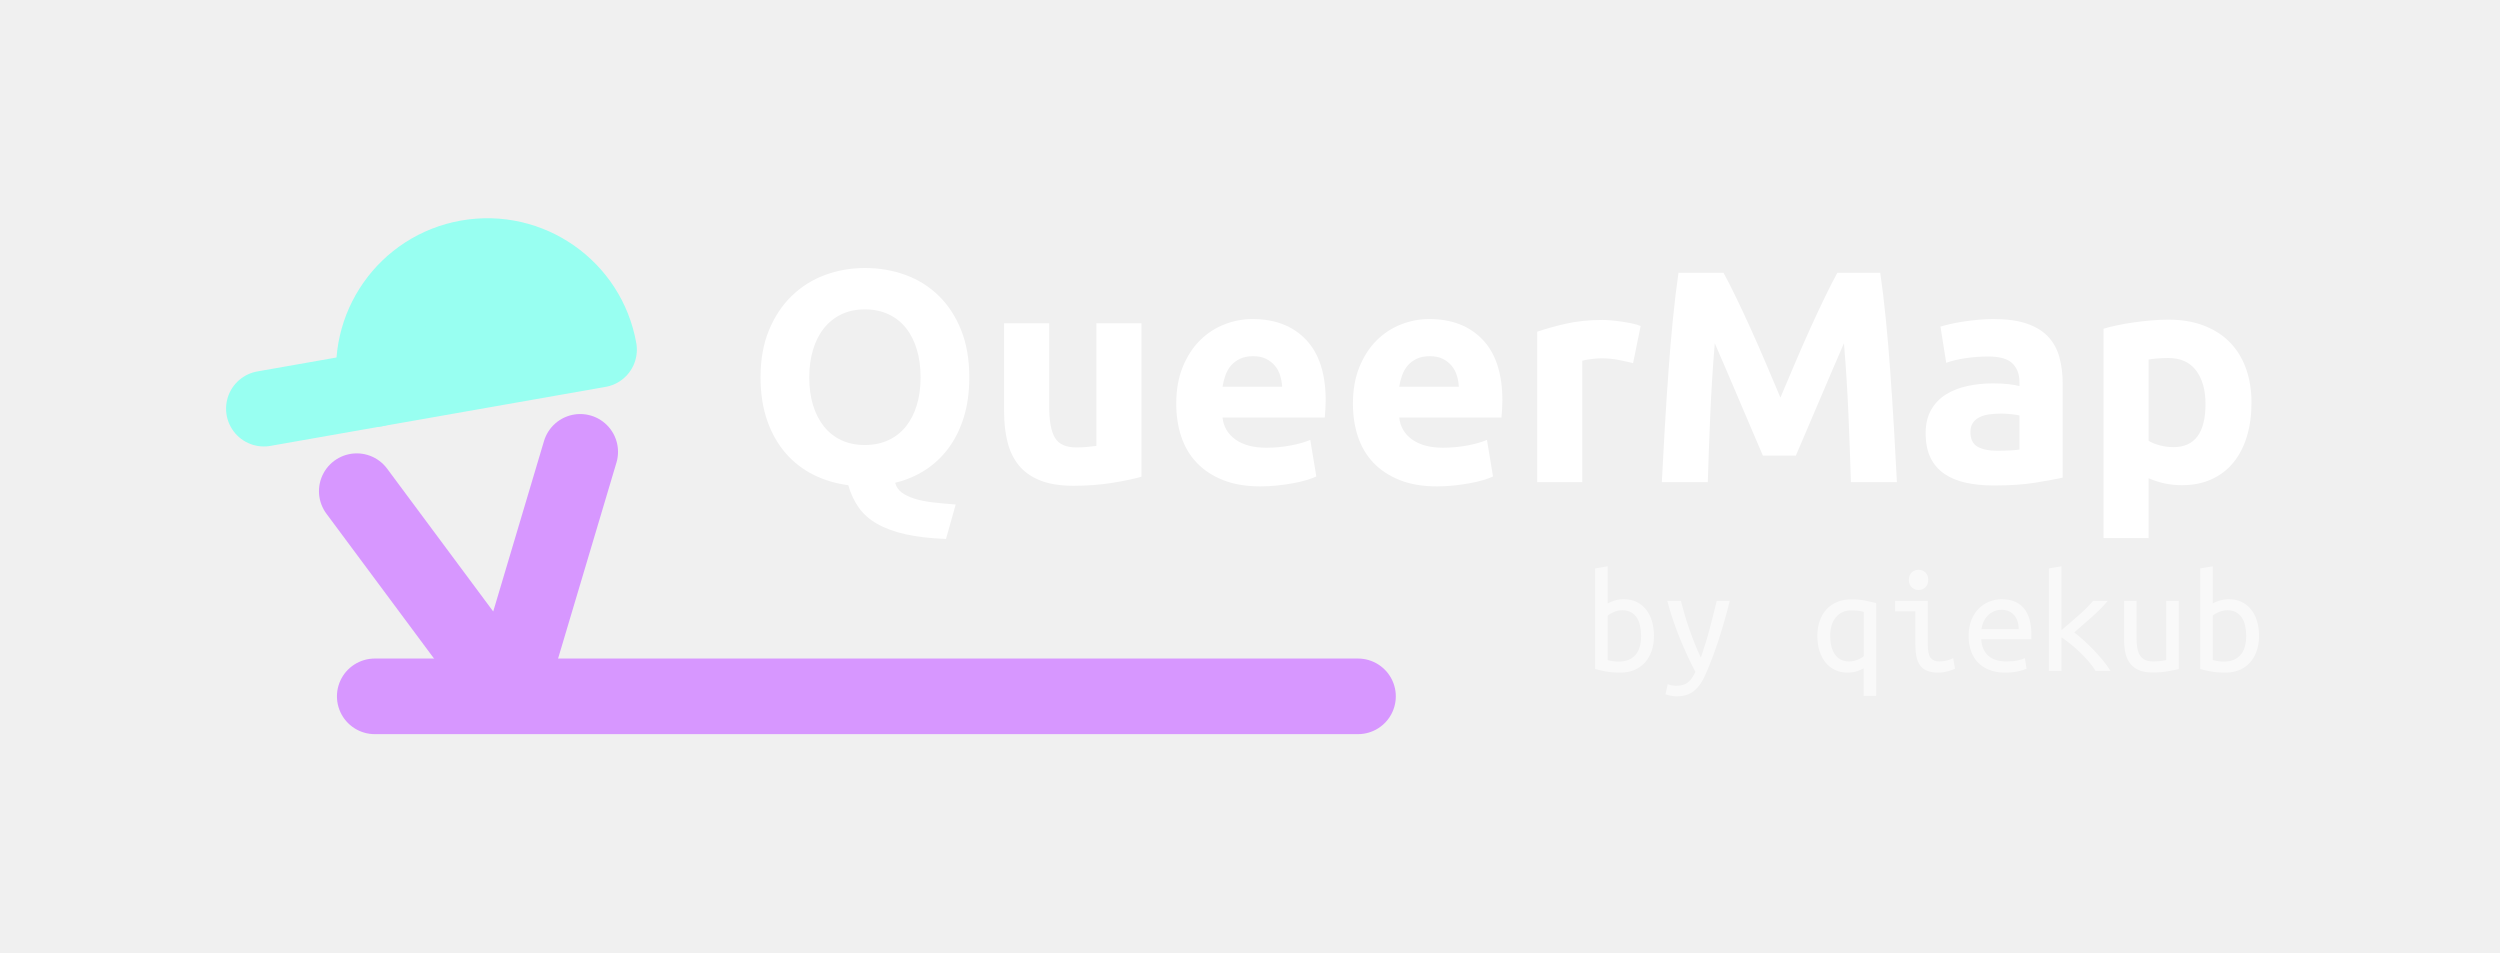
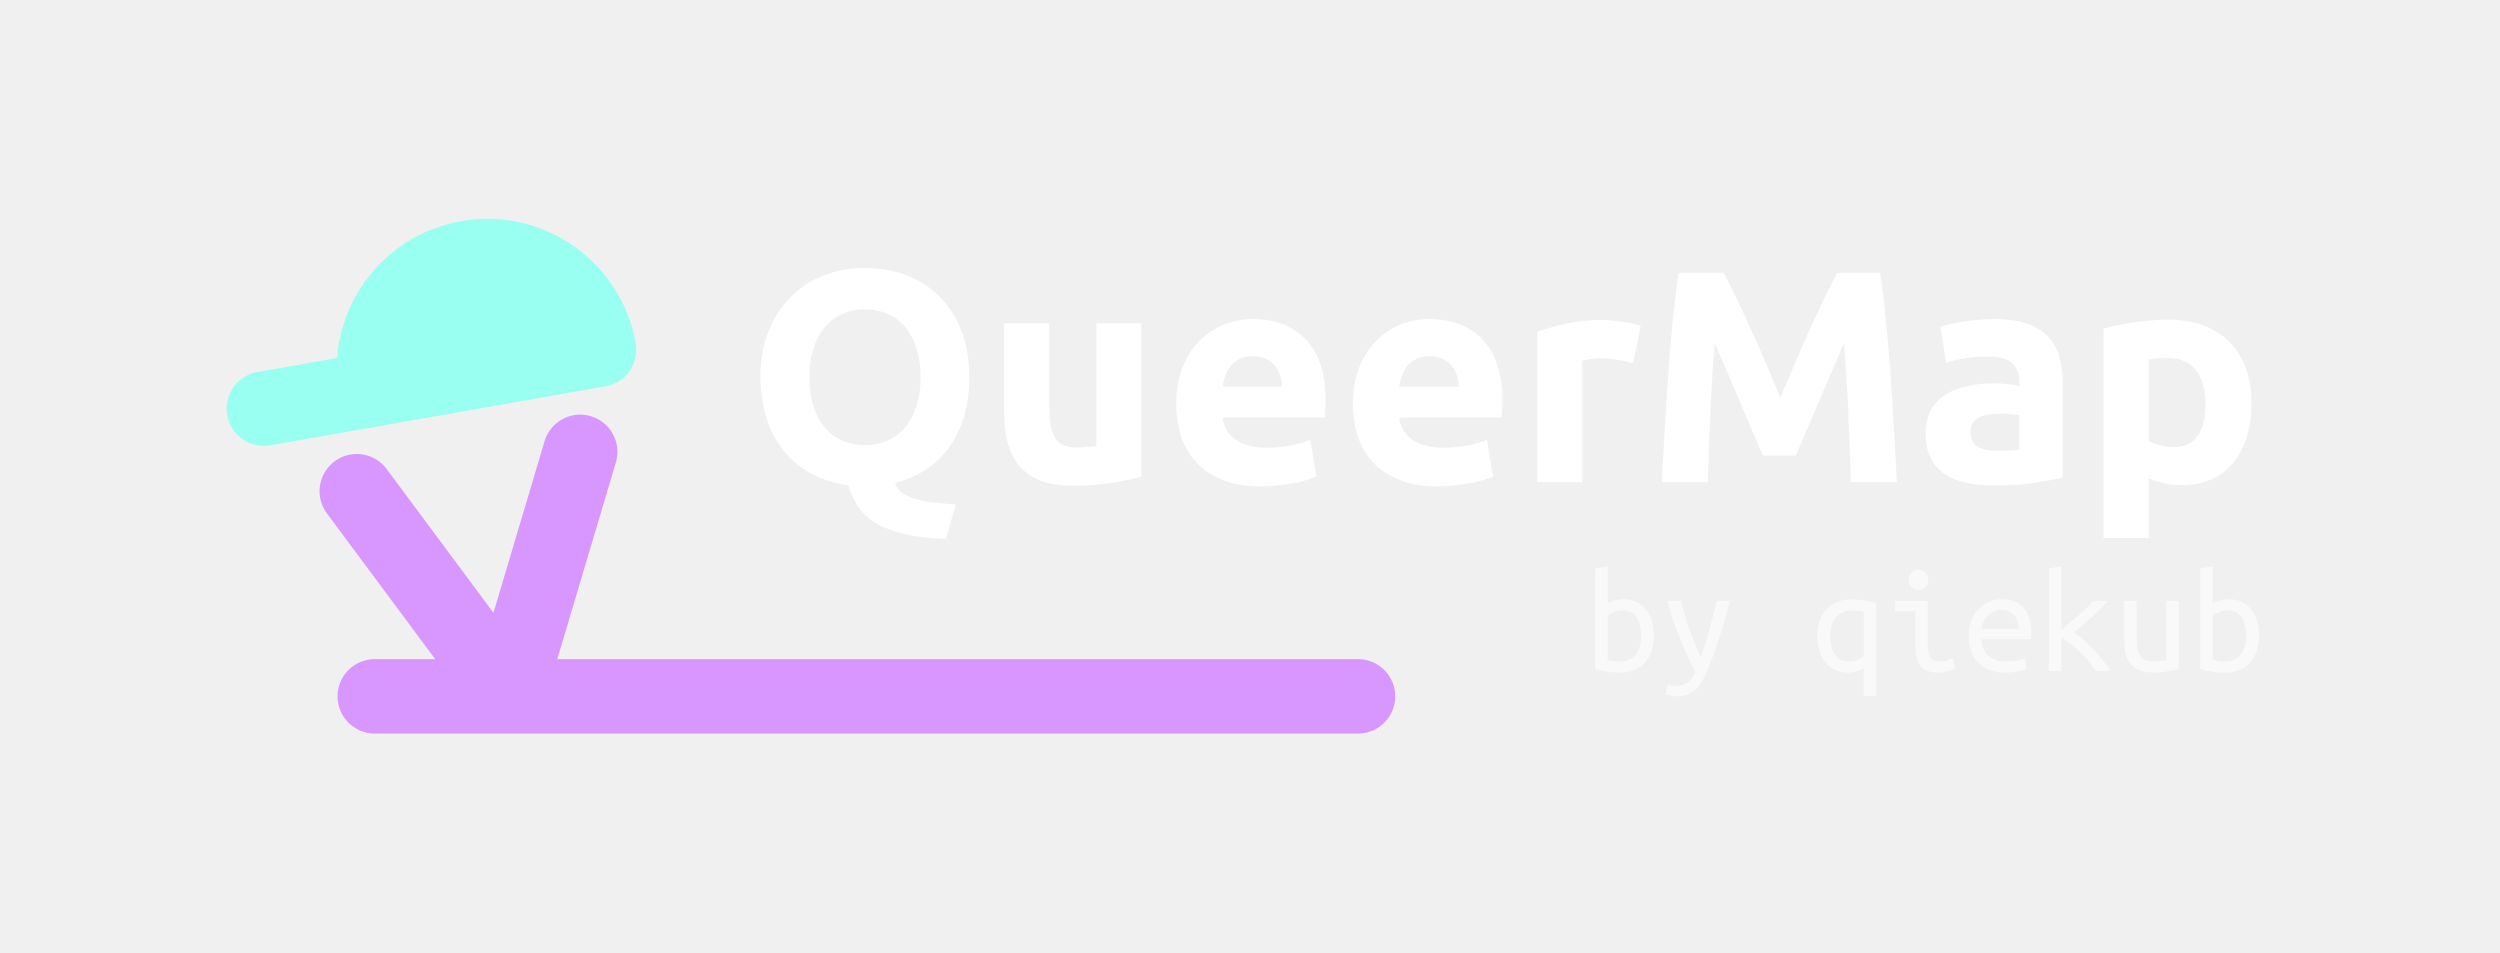
<svg xmlns="http://www.w3.org/2000/svg" width="100%" height="100%" viewBox="0 0 336 128" version="1.1" xml:space="preserve" style="fill-rule:evenodd;clip-rule:evenodd;stroke-linecap:round;stroke-linejoin:round;stroke-miterlimit:1.5;">
  <rect id="_-Logo---Horizontal---Colored---Transparent---Light-on-Dark" x="0.816" y="0" width="334.8" height="128" style="fill:none;" />
  <g>
    <g>
-       <g>
-         <path d="M50.481,52.281l-15.017,2.643" style="fill:none;stroke:#98fff1;stroke-width:10.16px;" />
-         <path d="M80.514,46.993c-1.462,-8.28 -9.371,-13.809 -17.664,-12.349c-8.294,1.46 -13.831,9.356 -12.369,17.637l15.017,-2.644l15.016,-2.644Z" style="fill:#98fff1;stroke:#98fff1;stroke-width:10.16px;" />
-       </g>
-       <path d="M47.949,66.013l20.312,27.343l9.721,-32.63" style="fill:none;stroke:#d797ff;stroke-width:10.16px;" />
-       <path d="M182.517,93.588l-132.152,-0" style="fill:none;stroke:#d797ff;stroke-width:10.16px;" />
+       <path d="M50.481,52.281l-15.017,2.643" style="fill:none;stroke:#98fff1;stroke-width:10px;" />
+       <path d="M80.514,46.993c-1.462,-8.28 -9.371,-13.809 -17.664,-12.349c-8.294,1.46 -13.831,9.356 -12.369,17.637l15.017,-2.644l15.016,-2.644Z" style="fill:#98fff1;stroke:#98fff1;stroke-width:10px;" />
+       <path d="M47.949,66.013l20.312,27.343l9.721,-32.63" style="fill:none;stroke:#d797ff;stroke-width:10px;" />
+       <path d="M182.517,93.588l-132.152,-0" style="fill:none;stroke:#d797ff;stroke-width:10px;" />
    </g>
    <g>
      <path id="by-qiekub" d="M216.071,81.103c0.203,-0.121 0.498,-0.247 0.884,-0.375c0.387,-0.129 0.817,-0.193 1.291,-0.193c0.637,0 1.207,0.122 1.708,0.365c0.502,0.244 0.925,0.582 1.271,1.015c0.346,0.433 0.61,0.951 0.793,1.553c0.183,0.603 0.274,1.269 0.274,2c0,0.758 -0.108,1.441 -0.325,2.05c-0.217,0.609 -0.522,1.127 -0.915,1.553c-0.393,0.426 -0.867,0.754 -1.423,0.984c-0.556,0.231 -1.173,0.346 -1.85,0.346c-0.746,-0 -1.41,-0.055 -1.993,-0.163c-0.582,-0.108 -1.05,-0.216 -1.402,-0.325l-0,-13.519l1.687,-0.284l-0,4.993Zm-0,7.613c0.258,0.067 0.515,0.118 0.773,0.152c0.257,0.034 0.501,0.051 0.731,0.051c0.936,-0 1.668,-0.288 2.196,-0.863c0.529,-0.575 0.793,-1.438 0.793,-2.588c0,-0.487 -0.047,-0.944 -0.142,-1.37c-0.095,-0.427 -0.244,-0.792 -0.447,-1.097c-0.204,-0.304 -0.465,-0.544 -0.783,-0.72c-0.319,-0.176 -0.702,-0.264 -1.149,-0.264c-0.393,-0 -0.772,0.078 -1.138,0.233c-0.366,0.156 -0.644,0.322 -0.834,0.498l-0,5.968Z" style="fill:#fff;fill-opacity:0.6;fill-rule:nonzero;" />
      <path d="M224.142,91.943c0.122,0.068 0.295,0.122 0.519,0.163c0.223,0.04 0.43,0.061 0.62,0.061c0.664,-0 1.183,-0.146 1.555,-0.437c0.373,-0.291 0.715,-0.768 1.027,-1.431c-0.759,-1.434 -1.471,-2.974 -2.135,-4.618c-0.664,-1.644 -1.213,-3.285 -1.647,-4.923l1.83,0c0.136,0.542 0.295,1.127 0.478,1.756c0.183,0.63 0.39,1.276 0.62,1.939c0.231,0.663 0.478,1.329 0.742,1.999c0.264,0.67 0.546,1.31 0.844,1.919c0.217,-0.623 0.42,-1.239 0.61,-1.848c0.19,-0.609 0.366,-1.221 0.528,-1.837c0.163,-0.615 0.326,-1.245 0.488,-1.888c0.163,-0.642 0.332,-1.322 0.509,-2.04l1.748,0c-0.434,1.76 -0.918,3.465 -1.454,5.116c-0.535,1.651 -1.108,3.18 -1.718,4.587c-0.23,0.542 -0.477,1.009 -0.742,1.401c-0.264,0.393 -0.552,0.717 -0.864,0.975c-0.311,0.257 -0.664,0.446 -1.057,0.568c-0.393,0.122 -0.84,0.183 -1.342,0.183c-0.257,-0 -0.538,-0.034 -0.843,-0.102c-0.305,-0.068 -0.512,-0.128 -0.621,-0.183l0.305,-1.36Z" style="fill:#fff;fill-opacity:0.6;fill-rule:nonzero;" />
      <path d="M245.978,85.488c-0,0.487 0.051,0.937 0.152,1.35c0.102,0.413 0.255,0.771 0.458,1.076c0.203,0.304 0.464,0.545 0.783,0.721c0.318,0.175 0.701,0.263 1.148,0.263c0.393,0 0.773,-0.074 1.139,-0.223c0.366,-0.149 0.644,-0.311 0.833,-0.487l0,-5.948c-0.149,-0.054 -0.355,-0.101 -0.62,-0.142c-0.264,-0.04 -0.627,-0.061 -1.087,-0.061c-0.827,0 -1.501,0.301 -2.023,0.904c-0.522,0.602 -0.783,1.451 -0.783,2.547Zm-1.728,0c-0,-0.758 0.108,-1.441 0.325,-2.05c0.217,-0.609 0.522,-1.127 0.915,-1.553c0.393,-0.426 0.871,-0.754 1.433,-0.985c0.563,-0.23 1.183,-0.345 1.861,-0.345c0.732,0 1.379,0.058 1.941,0.173c0.563,0.115 1.041,0.227 1.434,0.335l-0,12.464l-1.688,-0l0,-3.715c-0.203,0.135 -0.495,0.267 -0.874,0.396c-0.38,0.128 -0.807,0.193 -1.281,0.193c-0.637,-0 -1.206,-0.122 -1.708,-0.366c-0.501,-0.243 -0.925,-0.582 -1.27,-1.015c-0.346,-0.433 -0.614,-0.95 -0.804,-1.553c-0.189,-0.602 -0.284,-1.262 -0.284,-1.979Z" style="fill:#fff;fill-opacity:0.6;fill-rule:nonzero;" />
      <path d="M257.851,79.297c-0.352,-0 -0.657,-0.122 -0.915,-0.366c-0.257,-0.243 -0.386,-0.575 -0.386,-0.994c0,-0.42 0.129,-0.751 0.386,-0.995c0.258,-0.244 0.563,-0.365 0.915,-0.365c0.366,-0 0.675,0.121 0.925,0.365c0.251,0.244 0.376,0.575 0.376,0.995c0,0.419 -0.125,0.751 -0.376,0.994c-0.25,0.244 -0.559,0.366 -0.925,0.366Zm-0.427,2.862l-2.724,0l-0,-1.401l4.391,0l0,5.786c0,0.933 0.129,1.559 0.387,1.877c0.257,0.318 0.644,0.477 1.159,0.477c0.393,0 0.755,-0.047 1.087,-0.142c0.332,-0.094 0.593,-0.196 0.783,-0.304l0.244,1.421c-0.081,0.04 -0.196,0.091 -0.346,0.152c-0.149,0.061 -0.321,0.118 -0.518,0.173c-0.197,0.054 -0.413,0.101 -0.651,0.142c-0.237,0.04 -0.484,0.061 -0.742,0.061c-0.596,-0 -1.091,-0.082 -1.484,-0.244c-0.393,-0.162 -0.708,-0.406 -0.945,-0.731c-0.237,-0.325 -0.403,-0.727 -0.498,-1.208c-0.095,-0.48 -0.143,-1.038 -0.143,-1.674l0,-4.385Z" style="fill:#fff;fill-opacity:0.6;fill-rule:nonzero;" />
      <path d="M269.033,80.535c1.274,0 2.257,0.396 2.948,1.188c0.692,0.791 1.037,1.992 1.037,3.603l0,0.588l-6.75,0c0.068,0.975 0.39,1.716 0.966,2.223c0.576,0.508 1.386,0.761 2.43,0.761c0.596,0 1.104,-0.047 1.524,-0.142c0.421,-0.094 0.739,-0.196 0.956,-0.304l0.224,1.421c-0.204,0.108 -0.57,0.223 -1.098,0.345c-0.529,0.122 -1.125,0.183 -1.789,0.183c-0.814,-0 -1.529,-0.126 -2.145,-0.376c-0.617,-0.25 -1.129,-0.592 -1.535,-1.025c-0.407,-0.433 -0.712,-0.951 -0.915,-1.553c-0.204,-0.602 -0.305,-1.255 -0.305,-1.959c-0,-0.839 0.129,-1.57 0.386,-2.192c0.258,-0.623 0.597,-1.137 1.017,-1.543c0.42,-0.406 0.894,-0.71 1.423,-0.913c0.528,-0.203 1.071,-0.305 1.626,-0.305Zm2.277,4.019c0,-0.798 -0.21,-1.431 -0.63,-1.898c-0.42,-0.467 -0.976,-0.7 -1.667,-0.7c-0.393,0 -0.749,0.074 -1.067,0.223c-0.319,0.149 -0.593,0.345 -0.824,0.589c-0.23,0.244 -0.413,0.521 -0.549,0.832c-0.135,0.312 -0.223,0.63 -0.264,0.954l5.001,0Z" style="fill:#fff;fill-opacity:0.6;fill-rule:nonzero;" />
      <path d="M278.772,85.001c0.366,0.271 0.779,0.612 1.24,1.025c0.461,0.413 0.918,0.856 1.372,1.33c0.455,0.473 0.885,0.957 1.291,1.451c0.407,0.494 0.732,0.951 0.976,1.37l-1.992,0c-0.258,-0.419 -0.576,-0.849 -0.956,-1.289c-0.379,-0.44 -0.782,-0.862 -1.209,-1.268c-0.427,-0.406 -0.854,-0.779 -1.281,-1.117c-0.427,-0.338 -0.81,-0.622 -1.149,-0.852l0,4.526l-1.687,0l-0,-13.783l1.687,-0.284l0,8.586c0.746,-0.649 1.491,-1.295 2.237,-1.938c0.745,-0.643 1.416,-1.309 2.012,-2l1.972,0c-0.582,0.691 -1.284,1.401 -2.104,2.132c-0.82,0.731 -1.623,1.434 -2.409,2.111Z" style="fill:#fff;fill-opacity:0.6;fill-rule:nonzero;" />
      <path d="M292.821,89.913c-0.366,0.095 -0.851,0.197 -1.454,0.305c-0.603,0.108 -1.311,0.162 -2.125,0.162c-0.718,0 -1.314,-0.105 -1.789,-0.314c-0.474,-0.21 -0.86,-0.508 -1.159,-0.894c-0.298,-0.385 -0.508,-0.842 -0.63,-1.37c-0.122,-0.528 -0.183,-1.109 -0.183,-1.745l0,-5.299l1.667,0l0,4.933c0,1.164 0.173,1.989 0.519,2.477c0.345,0.487 0.925,0.73 1.738,0.73c0.176,0 0.356,-0.006 0.539,-0.02c0.183,-0.013 0.356,-0.03 0.518,-0.051c0.163,-0.02 0.305,-0.04 0.427,-0.061c0.122,-0.02 0.204,-0.037 0.244,-0.05l0,-7.958l1.688,0l-0,9.155Z" style="fill:#fff;fill-opacity:0.6;fill-rule:nonzero;" />
      <path d="M297.395,81.103c0.203,-0.121 0.498,-0.247 0.885,-0.375c0.386,-0.129 0.816,-0.193 1.291,-0.193c0.637,0 1.206,0.122 1.707,0.365c0.502,0.244 0.925,0.582 1.271,1.015c0.346,0.433 0.61,0.951 0.793,1.553c0.183,0.603 0.274,1.269 0.274,2c0,0.758 -0.108,1.441 -0.325,2.05c-0.217,0.609 -0.522,1.127 -0.915,1.553c-0.393,0.426 -0.867,0.754 -1.423,0.984c-0.556,0.231 -1.172,0.346 -1.85,0.346c-0.746,-0 -1.41,-0.055 -1.993,-0.163c-0.582,-0.108 -1.05,-0.216 -1.402,-0.325l-0,-13.519l1.687,-0.284l0,4.993Zm0,7.613c0.258,0.067 0.515,0.118 0.773,0.152c0.257,0.034 0.501,0.051 0.732,0.051c0.935,-0 1.667,-0.288 2.195,-0.863c0.529,-0.575 0.793,-1.438 0.793,-2.588c0,-0.487 -0.047,-0.944 -0.142,-1.37c-0.095,-0.427 -0.244,-0.792 -0.447,-1.097c-0.204,-0.304 -0.465,-0.544 -0.783,-0.72c-0.319,-0.176 -0.701,-0.264 -1.149,-0.264c-0.393,-0 -0.772,0.078 -1.138,0.233c-0.366,0.156 -0.644,0.322 -0.834,0.498l0,5.968Z" style="fill:#fff;fill-opacity:0.6;fill-rule:nonzero;" />
      <path id="QueerMap" d="M108.764,50.715c-0,1.381 0.169,2.626 0.508,3.735c0.339,1.11 0.827,2.064 1.464,2.863c0.637,0.798 1.416,1.414 2.338,1.847c0.922,0.433 1.979,0.649 3.172,0.649c1.165,0 2.216,-0.216 3.151,-0.649c0.935,-0.433 1.721,-1.049 2.358,-1.847c0.637,-0.799 1.125,-1.753 1.464,-2.863c0.339,-1.109 0.508,-2.354 0.508,-3.735c0,-1.38 -0.169,-2.632 -0.508,-3.755c-0.339,-1.123 -0.827,-2.084 -1.464,-2.883c-0.637,-0.798 -1.423,-1.414 -2.358,-1.847c-0.935,-0.433 -1.986,-0.649 -3.151,-0.649c-1.193,-0 -2.25,0.223 -3.172,0.669c-0.922,0.447 -1.701,1.069 -2.338,1.868c-0.637,0.798 -1.125,1.759 -1.464,2.882c-0.339,1.124 -0.508,2.362 -0.508,3.715Zm21.51,0c0,1.976 -0.244,3.756 -0.732,5.339c-0.488,1.583 -1.172,2.97 -2.053,4.161c-0.881,1.191 -1.932,2.179 -3.152,2.964c-1.22,0.785 -2.561,1.353 -4.025,1.705c0.135,0.542 0.434,0.981 0.894,1.32c0.461,0.338 1.044,0.615 1.749,0.832c0.705,0.216 1.525,0.379 2.46,0.487c0.935,0.108 1.945,0.203 3.029,0.284l-1.301,4.629c-2.114,-0.082 -3.924,-0.291 -5.428,-0.63c-1.505,-0.338 -2.779,-0.805 -3.823,-1.4c-1.043,-0.596 -1.87,-1.327 -2.48,-2.193c-0.61,-0.866 -1.078,-1.867 -1.403,-3.004c-1.681,-0.217 -3.239,-0.683 -4.676,-1.401c-1.437,-0.717 -2.684,-1.684 -3.741,-2.902c-1.057,-1.218 -1.884,-2.68 -2.48,-4.385c-0.597,-1.705 -0.895,-3.64 -0.895,-5.806c0,-2.409 0.38,-4.527 1.139,-6.353c0.759,-1.827 1.782,-3.363 3.07,-4.608c1.287,-1.245 2.778,-2.179 4.473,-2.802c1.694,-0.622 3.476,-0.934 5.347,-0.934c1.924,0 3.741,0.312 5.448,0.934c1.708,0.623 3.199,1.557 4.473,2.802c1.274,1.245 2.277,2.781 3.009,4.608c0.732,1.826 1.098,3.944 1.098,6.353Z" style="fill:#fff;fill-rule:nonzero;" />
      <path d="M153.411,64.072c-1.03,0.298 -2.359,0.575 -3.985,0.833c-1.627,0.257 -3.334,0.385 -5.124,0.385c-1.816,0 -3.327,-0.243 -4.533,-0.731c-1.207,-0.487 -2.162,-1.17 -2.867,-2.05c-0.705,-0.879 -1.206,-1.928 -1.505,-3.146c-0.298,-1.218 -0.447,-2.558 -0.447,-4.019l0,-11.896l6.059,0l-0,11.165c-0,1.948 0.257,3.356 0.772,4.222c0.515,0.866 1.478,1.299 2.887,1.299c0.434,0 0.895,-0.02 1.383,-0.061c0.488,-0.04 0.922,-0.088 1.301,-0.142l0,-16.483l6.059,0l-0,20.624Z" style="fill:#fff;fill-rule:nonzero;" />
      <path d="M158.087,54.288c-0,-1.895 0.291,-3.552 0.874,-4.973c0.583,-1.421 1.349,-2.606 2.298,-3.553c0.948,-0.947 2.039,-1.664 3.273,-2.152c1.233,-0.487 2.501,-0.73 3.802,-0.73c3.036,-0 5.435,0.927 7.197,2.781c1.762,1.854 2.643,4.581 2.643,8.18c-0,0.352 -0.014,0.738 -0.041,1.157c-0.027,0.42 -0.054,0.792 -0.081,1.117l-13.744,-0c0.136,1.245 0.719,2.233 1.749,2.964c1.03,0.73 2.412,1.096 4.147,1.096c1.112,-0 2.203,-0.102 3.273,-0.305c1.071,-0.203 1.945,-0.453 2.623,-0.751l0.813,4.913c-0.325,0.162 -0.759,0.324 -1.301,0.487c-0.542,0.162 -1.145,0.304 -1.809,0.426c-0.664,0.122 -1.376,0.223 -2.135,0.305c-0.759,0.081 -1.518,0.121 -2.277,0.121c-1.925,0 -3.599,-0.284 -5.022,-0.852c-1.423,-0.569 -2.602,-1.347 -3.537,-2.335c-0.936,-0.988 -1.627,-2.158 -2.074,-3.511c-0.447,-1.354 -0.671,-2.815 -0.671,-4.385Zm14.232,-2.314c-0.028,-0.514 -0.116,-1.015 -0.265,-1.502c-0.149,-0.488 -0.379,-0.921 -0.691,-1.3c-0.312,-0.378 -0.705,-0.69 -1.179,-0.933c-0.475,-0.244 -1.064,-0.366 -1.769,-0.366c-0.678,0 -1.26,0.115 -1.748,0.345c-0.488,0.23 -0.895,0.535 -1.22,0.914c-0.326,0.379 -0.576,0.819 -0.753,1.319c-0.176,0.501 -0.305,1.009 -0.386,1.523l8.011,-0Z" style="fill:#fff;fill-rule:nonzero;" />
      <path d="M181.834,54.288c-0,-1.895 0.291,-3.552 0.874,-4.973c0.583,-1.421 1.348,-2.606 2.297,-3.553c0.949,-0.947 2.04,-1.664 3.273,-2.152c1.234,-0.487 2.501,-0.73 3.802,-0.73c3.036,-0 5.436,0.927 7.198,2.781c1.762,1.854 2.643,4.581 2.643,8.18c-0,0.352 -0.014,0.738 -0.041,1.157c-0.027,0.42 -0.054,0.792 -0.081,1.117l-13.744,-0c0.135,1.245 0.718,2.233 1.748,2.964c1.03,0.73 2.413,1.096 4.148,1.096c1.111,-0 2.202,-0.102 3.273,-0.305c1.071,-0.203 1.945,-0.453 2.623,-0.751l0.813,4.913c-0.325,0.162 -0.759,0.324 -1.301,0.487c-0.542,0.162 -1.145,0.304 -1.81,0.426c-0.664,0.122 -1.375,0.223 -2.134,0.305c-0.759,0.081 -1.518,0.121 -2.277,0.121c-1.925,0 -3.599,-0.284 -5.022,-0.852c-1.423,-0.569 -2.603,-1.347 -3.538,-2.335c-0.935,-0.988 -1.626,-2.158 -2.074,-3.511c-0.447,-1.354 -0.67,-2.815 -0.67,-4.385Zm14.231,-2.314c-0.027,-0.514 -0.115,-1.015 -0.264,-1.502c-0.149,-0.488 -0.38,-0.921 -0.691,-1.3c-0.312,-0.378 -0.705,-0.69 -1.18,-0.933c-0.474,-0.244 -1.063,-0.366 -1.768,-0.366c-0.678,0 -1.261,0.115 -1.749,0.345c-0.488,0.23 -0.894,0.535 -1.22,0.914c-0.325,0.379 -0.576,0.819 -0.752,1.319c-0.176,0.501 -0.305,1.009 -0.386,1.523l8.01,-0Z" style="fill:#fff;fill-rule:nonzero;" />
      <path d="M219.487,48.807c-0.543,-0.135 -1.18,-0.277 -1.912,-0.426c-0.731,-0.149 -1.518,-0.223 -2.358,-0.223c-0.379,-0 -0.833,0.033 -1.362,0.101c-0.529,0.068 -0.929,0.142 -1.2,0.223l0,16.321l-6.058,0l-0,-20.218c1.084,-0.379 2.365,-0.738 3.842,-1.076c1.478,-0.338 3.124,-0.508 4.941,-0.508c0.325,0 0.718,0.021 1.179,0.061c0.461,0.041 0.922,0.095 1.382,0.163c0.461,0.067 0.922,0.149 1.383,0.243c0.461,0.095 0.854,0.21 1.179,0.345l-1.016,4.994Z" style="fill:#fff;fill-rule:nonzero;" />
      <path d="M231.645,36.668c0.488,0.893 1.05,1.996 1.687,3.309c0.637,1.313 1.301,2.734 1.992,4.263c0.692,1.529 1.376,3.092 2.054,4.689c0.678,1.597 1.315,3.099 1.911,4.506c0.596,-1.407 1.233,-2.909 1.911,-4.506c0.678,-1.597 1.362,-3.16 2.054,-4.689c0.691,-1.529 1.355,-2.95 1.992,-4.263c0.637,-1.313 1.2,-2.416 1.688,-3.309l5.774,0c0.271,1.868 0.521,3.958 0.752,6.273c0.23,2.314 0.433,4.723 0.61,7.226c0.176,2.504 0.339,5.014 0.488,7.531c0.149,2.517 0.277,4.886 0.386,7.105l-6.181,0c-0.081,-2.734 -0.189,-5.711 -0.325,-8.932c-0.136,-3.221 -0.339,-6.468 -0.61,-9.743c-0.488,1.136 -1.03,2.395 -1.626,3.775c-0.597,1.381 -1.186,2.761 -1.769,4.141c-0.583,1.381 -1.146,2.7 -1.688,3.959c-0.542,1.258 -1.003,2.334 -1.382,3.227l-4.432,0c-0.38,-0.893 -0.841,-1.969 -1.383,-3.227c-0.542,-1.259 -1.105,-2.578 -1.687,-3.959c-0.583,-1.38 -1.173,-2.76 -1.769,-4.141c-0.597,-1.38 -1.139,-2.639 -1.627,-3.775c-0.271,3.275 -0.474,6.522 -0.61,9.743c-0.135,3.221 -0.244,6.198 -0.325,8.932l-6.18,0c0.108,-2.219 0.237,-4.588 0.386,-7.105c0.149,-2.517 0.312,-5.027 0.488,-7.531c0.176,-2.503 0.379,-4.912 0.61,-7.226c0.23,-2.315 0.481,-4.405 0.752,-6.273l6.059,0Z" style="fill:#fff;fill-rule:nonzero;" />
      <path d="M268.403,60.581c0.596,-0 1.166,-0.014 1.708,-0.041c0.542,-0.027 0.976,-0.068 1.301,-0.122l0,-4.587c-0.244,-0.054 -0.61,-0.109 -1.098,-0.163c-0.488,-0.054 -0.935,-0.081 -1.342,-0.081c-0.569,0 -1.104,0.034 -1.606,0.102c-0.501,0.067 -0.942,0.196 -1.321,0.385c-0.38,0.19 -0.678,0.447 -0.895,0.772c-0.217,0.324 -0.325,0.73 -0.325,1.218c-0,0.947 0.318,1.603 0.955,1.969c0.637,0.365 1.512,0.548 2.623,0.548Zm-0.488,-17.701c1.789,-0 3.28,0.203 4.473,0.609c1.193,0.406 2.148,0.988 2.867,1.745c0.718,0.758 1.226,1.678 1.524,2.761c0.299,1.083 0.448,2.287 0.448,3.613l-0,12.586c-0.868,0.19 -2.074,0.413 -3.619,0.67c-1.545,0.257 -3.416,0.386 -5.612,0.386c-1.382,-0 -2.636,-0.122 -3.761,-0.366c-1.125,-0.243 -2.094,-0.643 -2.907,-1.197c-0.813,-0.555 -1.437,-1.279 -1.871,-2.172c-0.433,-0.894 -0.65,-1.99 -0.65,-3.289c-0,-1.245 0.251,-2.301 0.752,-3.167c0.502,-0.866 1.172,-1.556 2.013,-2.07c0.84,-0.514 1.803,-0.887 2.887,-1.117c1.084,-0.23 2.209,-0.345 3.375,-0.345c0.786,0 1.484,0.034 2.094,0.102c0.61,0.067 1.105,0.155 1.484,0.264l0,-0.569c0,-1.028 -0.312,-1.854 -0.935,-2.476c-0.624,-0.623 -1.708,-0.934 -3.253,-0.934c-1.03,-0 -2.047,0.074 -3.05,0.223c-1.003,0.149 -1.87,0.359 -2.602,0.629l-0.773,-4.871c0.353,-0.109 0.793,-0.224 1.322,-0.345c0.528,-0.122 1.104,-0.231 1.728,-0.325c0.623,-0.095 1.281,-0.176 1.972,-0.244c0.691,-0.067 1.389,-0.101 2.094,-0.101Z" style="fill:#fff;fill-rule:nonzero;" />
      <path d="M296.419,54.288c0,-1.868 -0.42,-3.363 -1.26,-4.486c-0.841,-1.123 -2.088,-1.685 -3.741,-1.685c-0.542,-0 -1.044,0.02 -1.505,0.061c-0.461,0.04 -0.84,0.088 -1.138,0.142l-0,10.921c0.379,0.244 0.874,0.447 1.484,0.609c0.61,0.162 1.227,0.244 1.85,0.244c2.874,-0 4.31,-1.936 4.31,-5.806Zm6.181,-0.162c-0,1.651 -0.203,3.153 -0.61,4.506c-0.407,1.353 -1.003,2.517 -1.789,3.492c-0.786,0.974 -1.762,1.732 -2.928,2.273c-1.166,0.541 -2.507,0.812 -4.025,0.812c-0.841,0 -1.627,-0.081 -2.359,-0.244c-0.732,-0.162 -1.437,-0.392 -2.114,-0.69l-0,8.039l-6.059,-0l0,-28.135c0.542,-0.163 1.166,-0.318 1.871,-0.467c0.704,-0.149 1.443,-0.277 2.216,-0.386c0.772,-0.108 1.558,-0.196 2.358,-0.264c0.8,-0.067 1.566,-0.101 2.297,-0.101c1.762,-0 3.335,0.264 4.717,0.792c1.383,0.527 2.548,1.272 3.497,2.232c0.949,0.961 1.674,2.132 2.176,3.512c0.501,1.381 0.752,2.923 0.752,4.629Z" style="fill:#fff;fill-rule:nonzero;" />
    </g>
  </g>
</svg>
